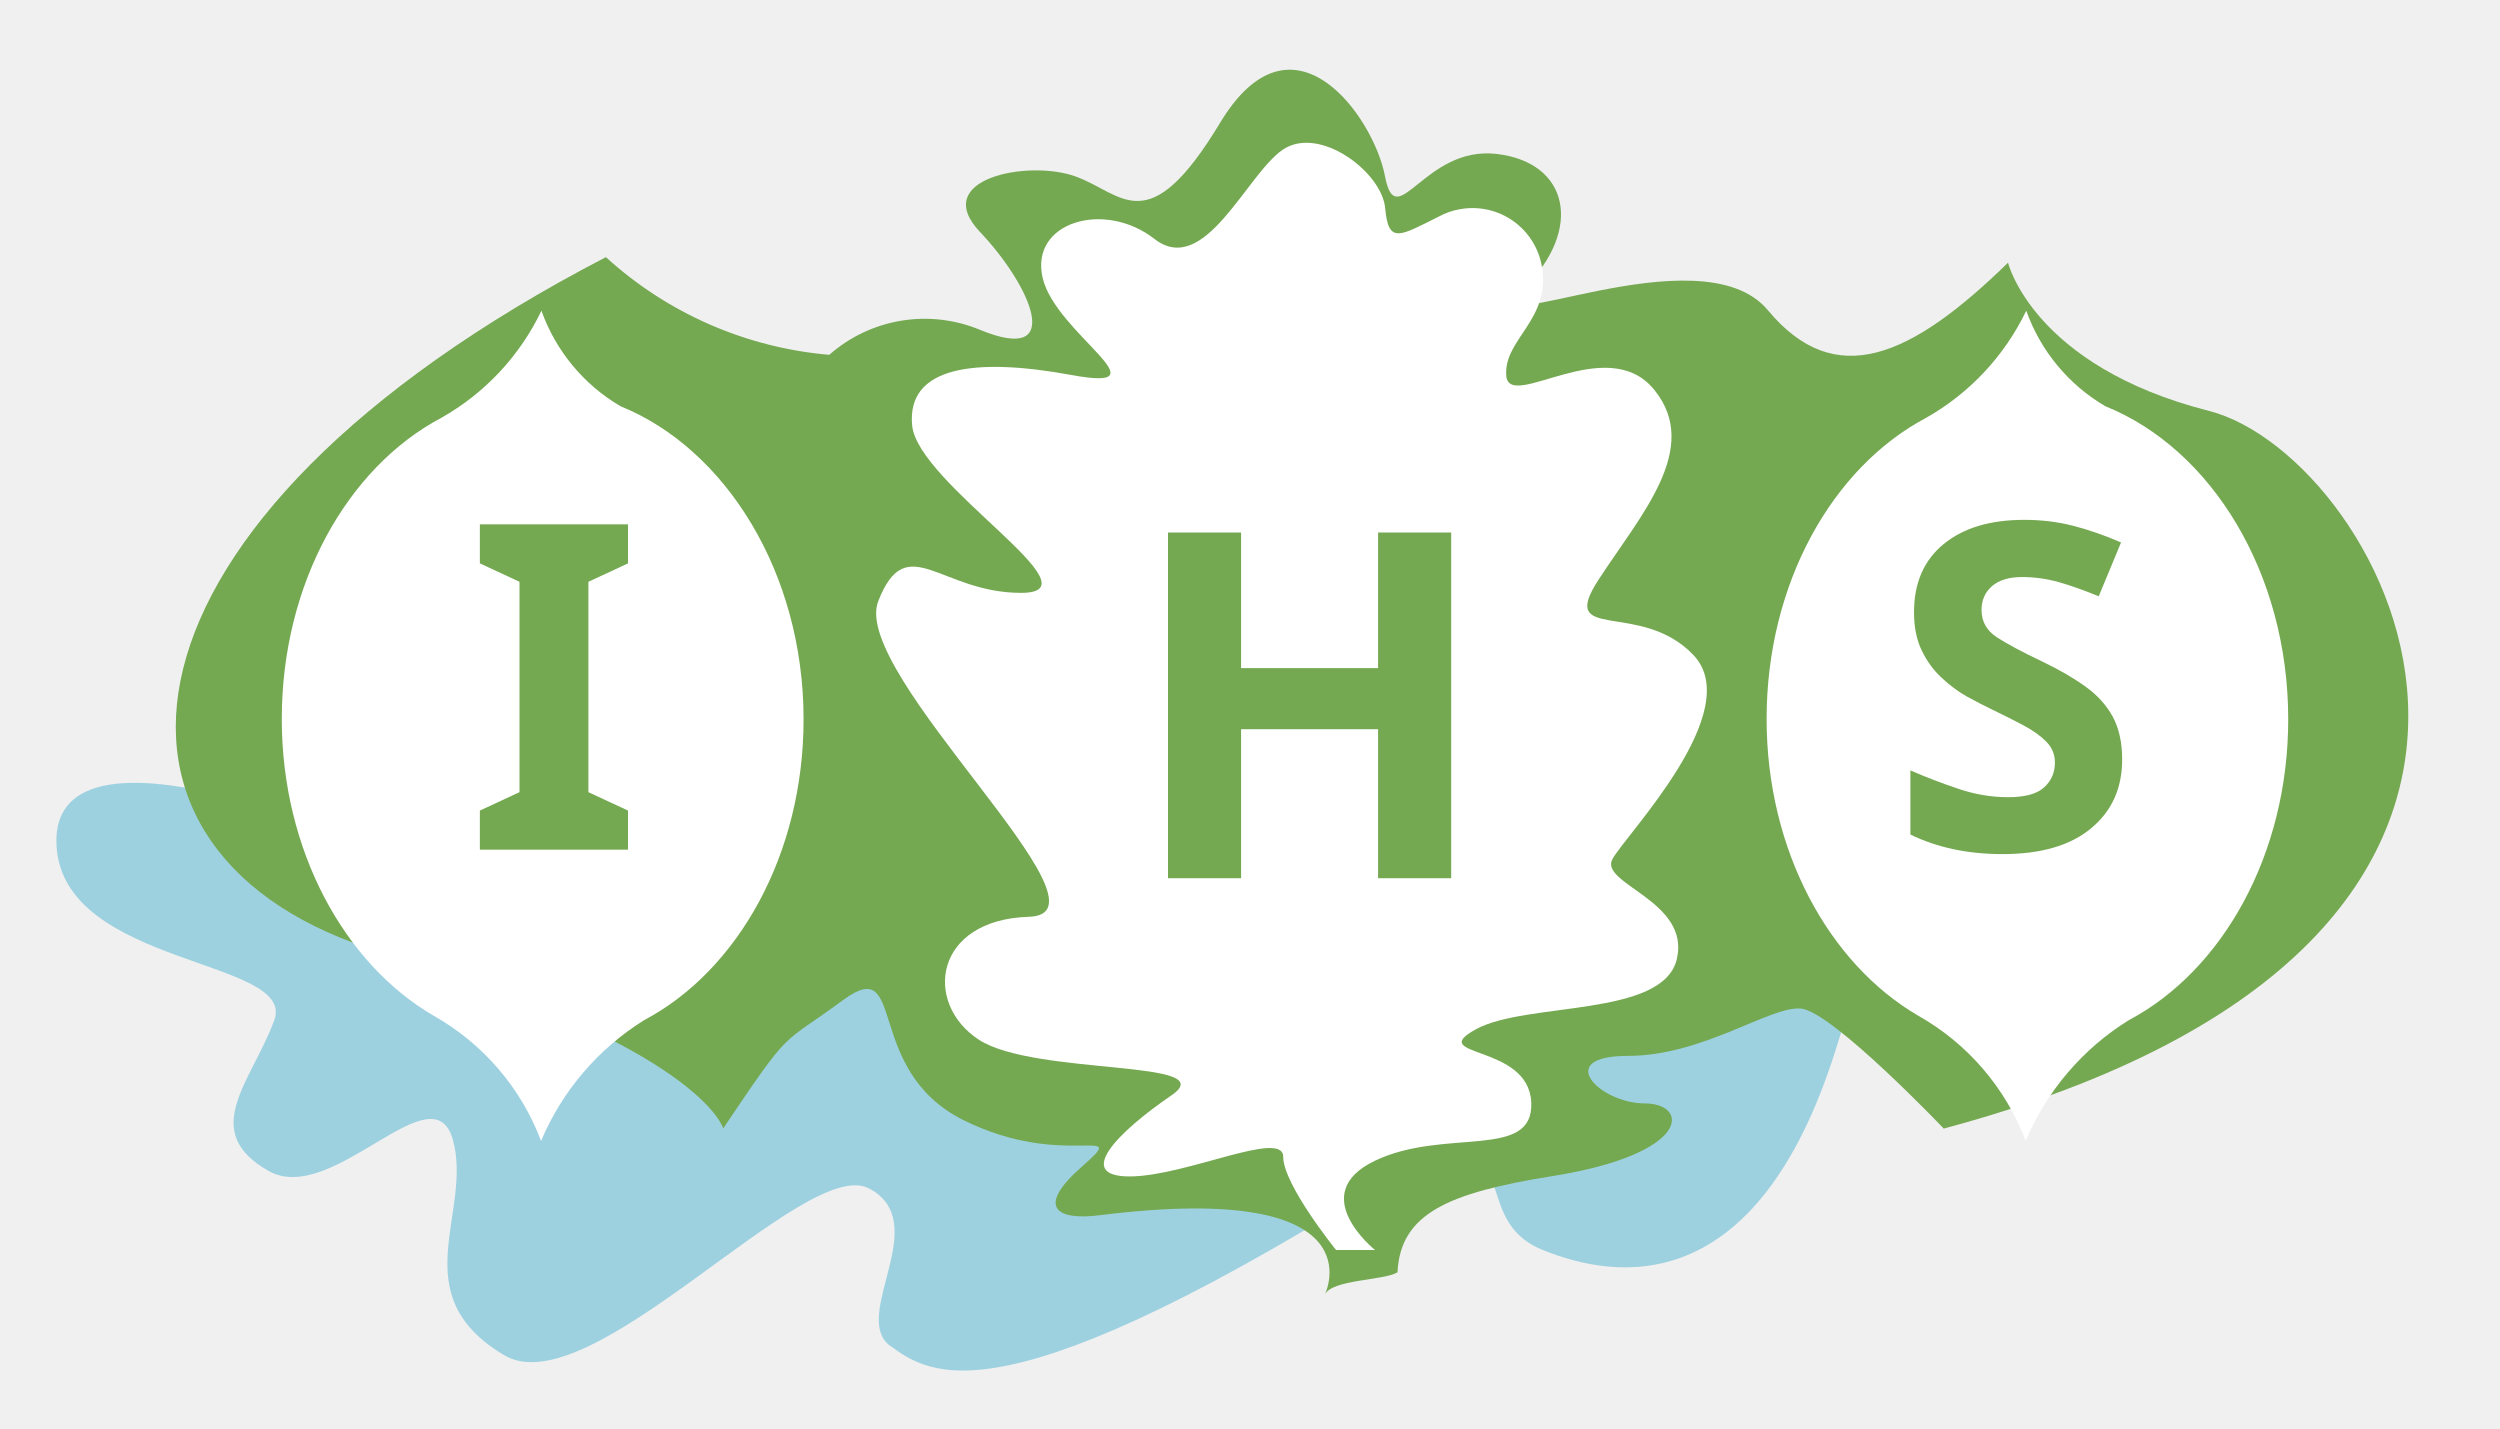
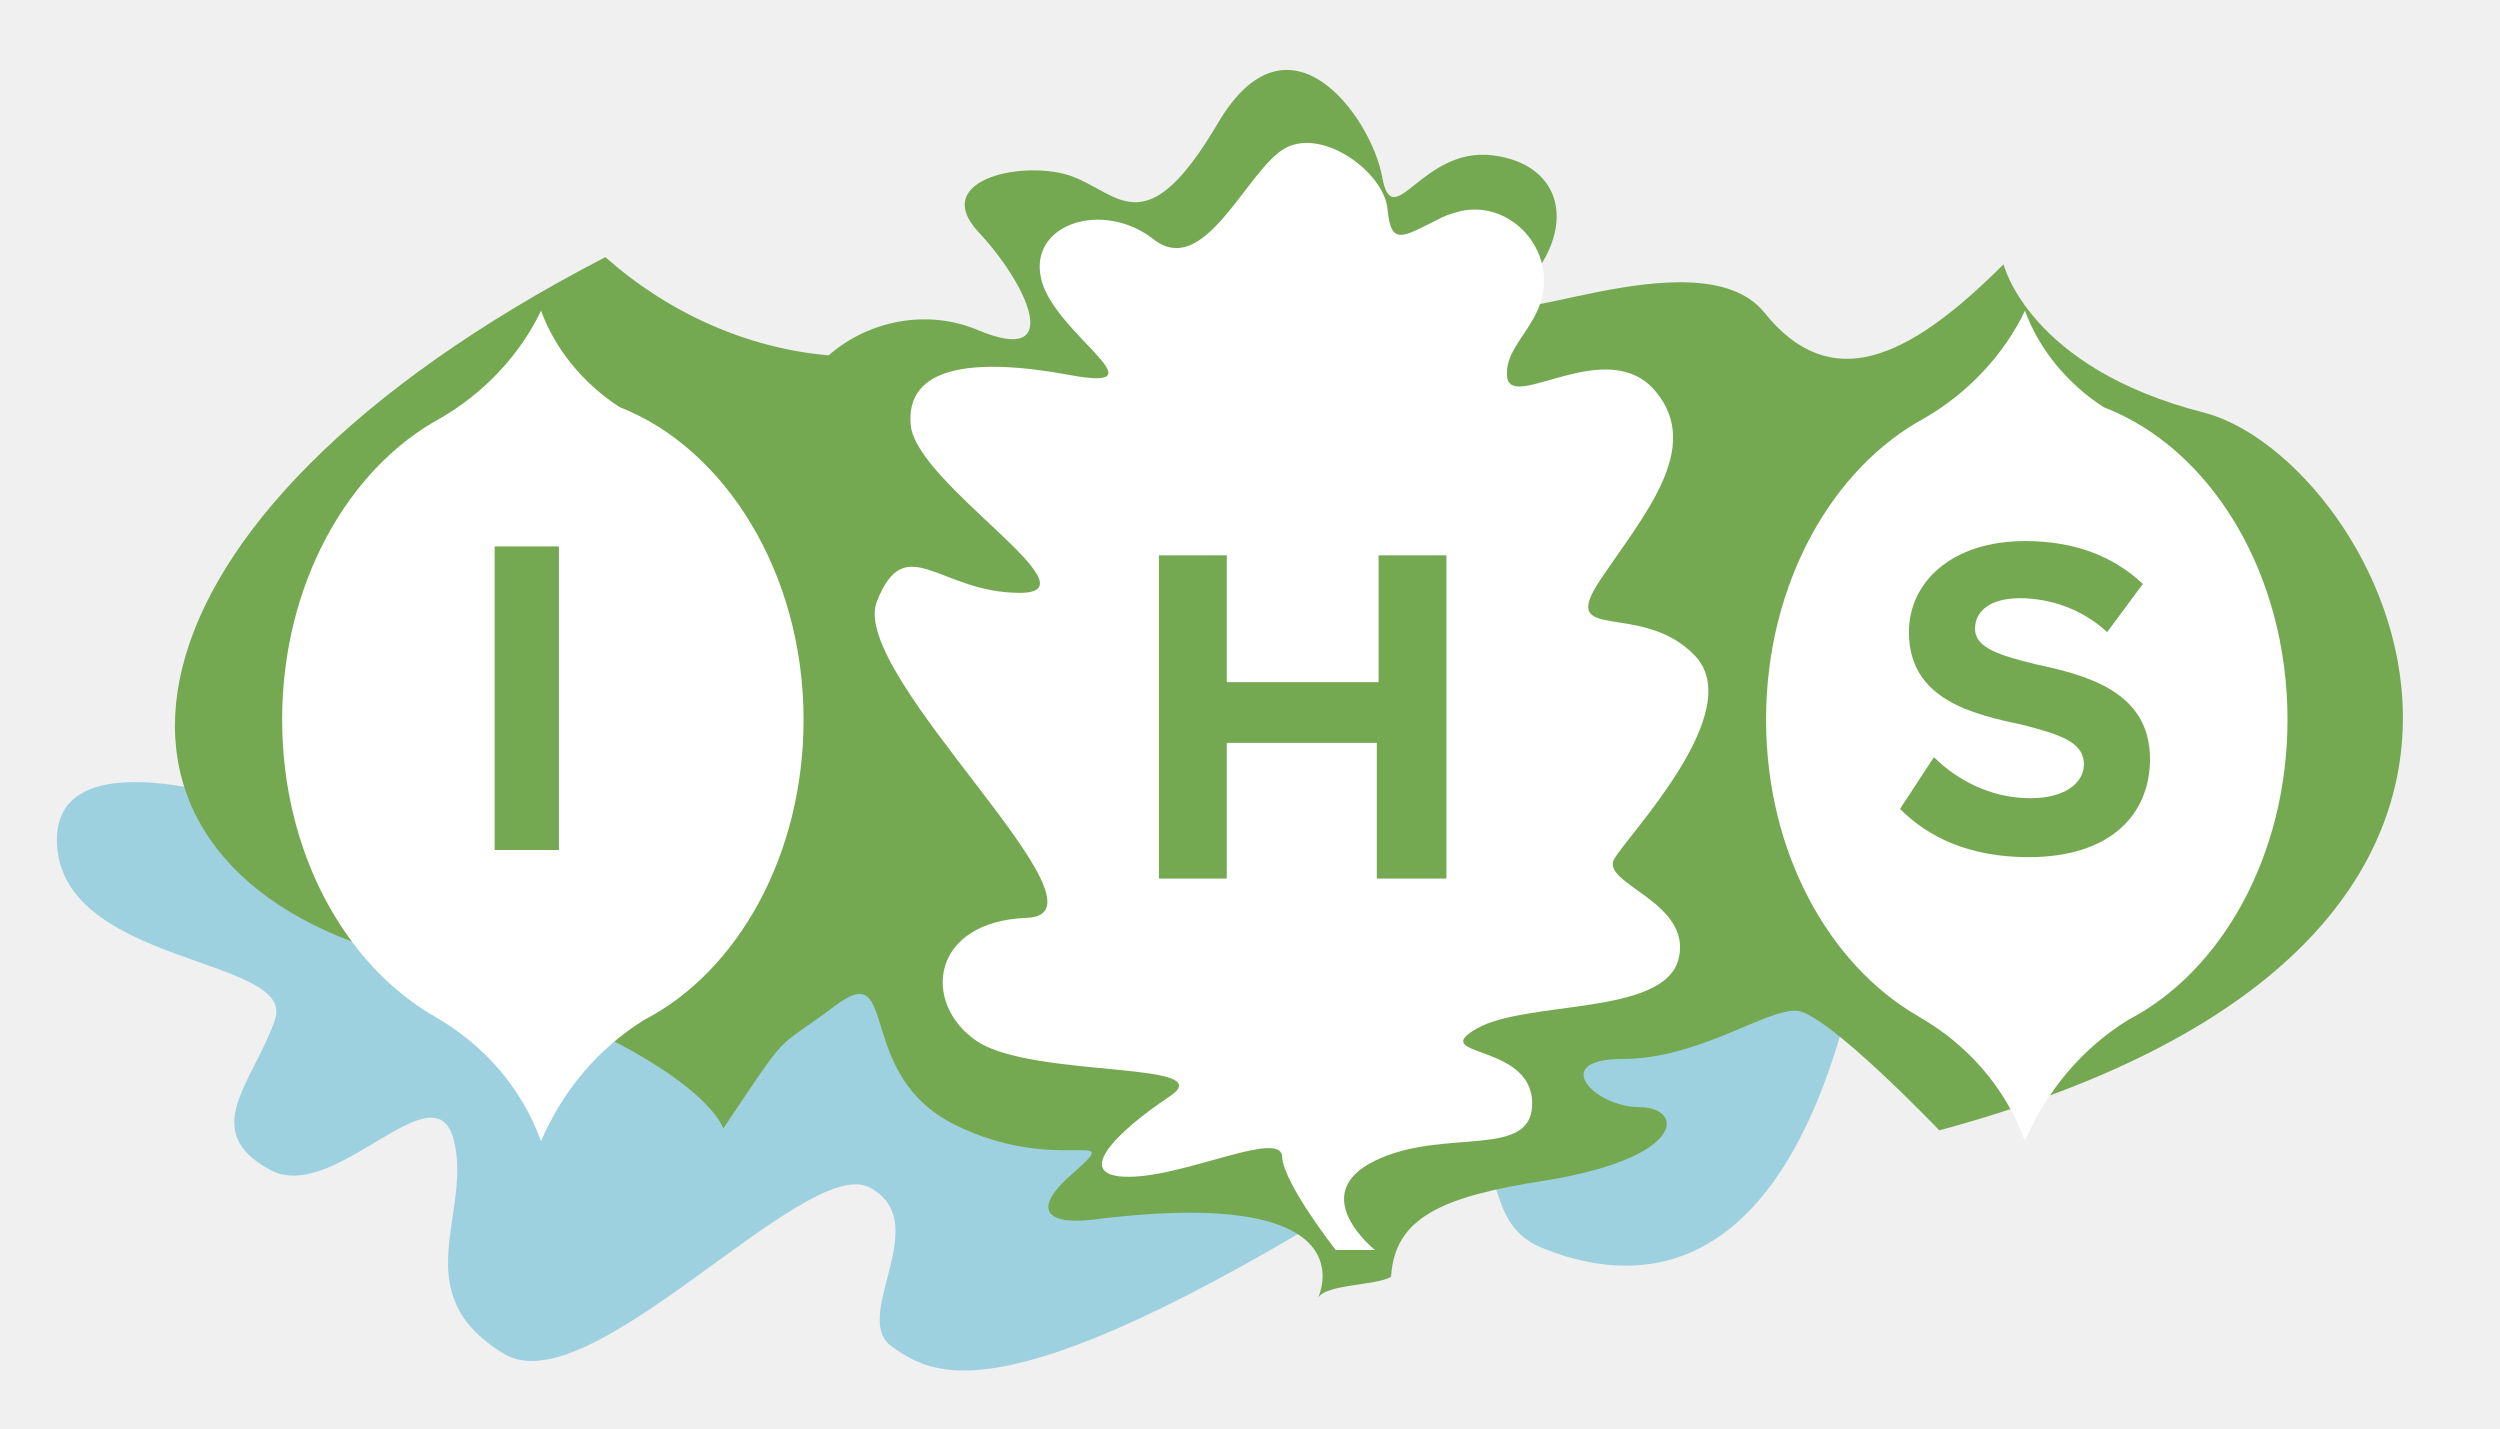
- <svg xmlns="http://www.w3.org/2000/svg" id="Layer_1" data-name="Layer 1" viewBox="0 0 140 80">
-   <defs>
-     <style>
-       .cls-1 {
-         fill: #9ed1e0;
-       }
- 
-       .cls-2, .cls-5, .cls-6 {
-         fill: #74a951;
-       }
- 
-       .cls-3 {
-         fill: #fff;
-       }
- 
-       .cls-4, .cls-5, .cls-6 {
-         isolation: isolate;
-       }
- 
-       .cls-5 {
-         font-size: 25.52px;
-       }
- 
-       .cls-5, .cls-6 {
-         font-family: ProximaNova-Bold, Proxima Nova;
-         font-weight: 700;
-       }
- 
-       .cls-6 {
-         font-size: 27.11px;
-       }
-     </style>
-   </defs>
-   <g id="logo">
-     <path id="Path_1" data-name="Path 1" class="cls-1" d="M15.36,45.44s-12.66-4.7-12.19,2,13.45,6.25,12.19,9.69-4.26,6.21-.31,8.45c3.59,2,9.22-5.79,10.32-1.72s-2.82,8.6,2.81,12C33,78.87,45.07,64.67,48.66,66.55s-.93,7,1.1,8.75C52.11,77,55.86,80,79.16,65.14c6.41-1.88,3,3.12,7.19,4.84s12,2.82,16.42-11.1a62.1,62.1,0,0,0,2.66-25.33Z" />
-     <path id="Path_2" data-name="Path 2" class="cls-2" d="M40.5,63.19s-1.25-4.54-19.08-9.85S5.31,29.25,33.93,14.4a21.27,21.27,0,0,0,12.51,5.47,8.08,8.08,0,0,1,8.44-1.4c4.85,2,2.82-2.51,0-5.48s2.66-4.06,5.32-3.12,4.06,3.75,8.13-3,8.6-.32,9.23,3,2.19-1.72,6.25-1.25,4.85,4.22,1.56,7.5S95.23,12.84,99,17.37s8,2.66,13.45-2.66c0,0,1.4,5.79,11.25,8.3s24.87,29.55-14.85,40.19c0,0-6.26-6.57-8-6.72s-5.47,2.65-9.69,2.65-1.56,2.66.94,2.66,2.66,2.82-5.16,4.07c-5.87.94-8.52,2.11-8.68,5.39-.78.47-3.67.39-4.07,1.25,0,0,3.18-6.42-12.58-4.45-2.51.32-3.6-.47-1-2.74,2.78-2.45-1,.23-6.65-2.58S50.82,53.35,47.22,56,44.4,57.4,40.5,63.19Z" />
-     <path id="Path_3" data-name="Path 3" class="cls-3" d="M45,40.28c0,7.57-3.68,14.07-8.93,16.85a14.68,14.68,0,0,0-5.77,6.76,13.54,13.54,0,0,0-6-7c-5-2.9-8.52-9.25-8.52-16.63,0-7.58,3.68-14.08,8.93-16.86a13.65,13.65,0,0,0,5.61-6,10.15,10.15,0,0,0,4.43,5.35C40.63,25.13,45,32.07,45,40.28Z" />
-     <path id="Path_4" data-name="Path 4" class="cls-3" d="M128.14,40.28c0,7.57-3.68,14.07-8.93,16.85a14.63,14.63,0,0,0-5.77,6.76,13.56,13.56,0,0,0-6-7c-5-2.9-8.51-9.25-8.51-16.63,0-7.58,3.68-14.08,8.93-16.86a13.71,13.71,0,0,0,5.61-6,10.15,10.15,0,0,0,4.43,5.35C123.82,25.13,128.14,32.07,128.14,40.28Z" />
-     <path id="Path_5" data-name="Path 5" class="cls-3" d="M74.82,70H77s-3.91-3.13,0-5,8.91,0,8.75-3.28-5.94-2.5-3.12-4.07S93.11,57,93.9,53.72s-4.38-4.22-3.6-5.62,7.5-8.3,4.53-11.42-7.65-.62-5.31-4.22,5.78-7.35,3.12-10.63-8.13,1.25-8.29-.79,2.5-3.12,2-6.09a3.94,3.94,0,0,0-4.56-3.24,3.76,3.76,0,0,0-1.22.42c-2.19,1.09-2.82,1.56-3-.47S73.88,7,71.84,8.38s-4.38,7.19-7.19,5-7-.94-6.26,2.19S65.43,22,60,21s-9.23-.47-8.92,2.82,10.64,9.38,6.1,9.38-6.41-3.6-8,.47,13.76,17.51,8.44,17.67-5.93,4.84-2.81,6.88,13.76,1.09,10.79,3.12-5.47,4.54-2.34,4.54,8.6-2.66,8.6-1.1S74.82,70,74.82,70Z" />
-     <g id="I" class="cls-4">
-       <text class="cls-5" transform="translate(26.06 47.58)">I</text>
+ <svg xmlns="http://www.w3.org/2000/svg" version="1.1" id="Layer_1" x="0px" y="0px" viewBox="0 0 140 80" style="enable-background:new 0 0 140 80;" xml:space="preserve">
+   <style type="text/css">
+ 	.st0{fill:#9ED1E0;}
+ 	.st1{fill:#74A951;}
+ 	.st2{fill:#FFFFFF;}
+ 	.st3{enable-background:new    ;}
+ </style>
+   <g>
+     <path id="Path_1" class="st0" d="M15.4,45.4c0,0-12.7-4.7-12.2,2s13.4,6.2,12.2,9.7s-4.3,6.2-0.3,8.4c3.6,2,9.2-5.8,10.3-1.7   s-2.8,8.6,2.8,12c4.8,3,16.9-11.2,20.5-9.3s-0.9,7,1.1,8.8c2.4,1.7,6.1,4.7,29.4-10.2c6.4-1.9,3,3.1,7.2,4.8s12,2.8,16.4-11.1   c2.6-8.2,3.5-16.8,2.7-25.3L15.4,45.4z" />
+     <path id="Path_2" class="st1" d="M40.5,63.2c0,0-1.2-4.5-19.1-9.9S5.3,29.2,33.9,14.4c3.5,3.1,7.9,5.1,12.5,5.5   c2.3-2,5.6-2.6,8.4-1.4c4.8,2,2.8-2.5,0-5.5s2.7-4.1,5.3-3.1s4.1,3.8,8.1-3s8.6-0.3,9.2,3s2.2-1.7,6.2-1.2s4.8,4.2,1.6,7.5   s9.9-3.3,13.6,1.3s8,2.7,13.4-2.7c0,0,1.4,5.8,11.2,8.3s24.9,29.5-14.8,40.2c0,0-6.3-6.6-8-6.7s-5.5,2.7-9.7,2.7s-1.6,2.7,0.9,2.7   s2.7,2.8-5.2,4.1c-5.9,0.9-8.5,2.1-8.7,5.4c-0.8,0.5-3.7,0.4-4.1,1.2c0,0,3.2-6.4-12.6-4.4c-2.5,0.3-3.6-0.5-1-2.7   c2.8-2.5-1,0.2-6.7-2.6s-3.1-9.4-6.7-6.7S44.4,57.4,40.5,63.2z" />
+     <path id="Path_3" class="st2" d="M45,40.3c0,7.6-3.7,14.1-8.9,16.8c-2.6,1.6-4.6,4-5.8,6.8c-1.1-3-3.2-5.4-6-7   c-5-2.9-8.5-9.2-8.5-16.6c0-7.6,3.7-14.1,8.9-16.9c2.4-1.4,4.4-3.5,5.6-6c0.8,2.2,2.4,4.1,4.4,5.4C40.6,25.1,45,32.1,45,40.3z" />
+     <path id="Path_4" class="st2" d="M128.1,40.3c0,7.6-3.7,14.1-8.9,16.8c-2.6,1.6-4.6,4-5.8,6.8c-1.1-3-3.2-5.4-6-7   c-5-2.9-8.5-9.2-8.5-16.6c0-7.6,3.7-14.1,8.9-16.9c2.4-1.4,4.4-3.5,5.6-6c0.8,2.2,2.4,4.1,4.4,5.4   C123.8,25.1,128.1,32.1,128.1,40.3z" />
+     <path id="Path_5" class="st2" d="M74.8,70H77c0,0-3.9-3.1,0-5s8.9,0,8.8-3.3s-5.9-2.5-3.1-4.1s10.5-0.7,11.3-3.9s-4.4-4.2-3.6-5.6   s7.5-8.3,4.5-11.4s-7.7-0.6-5.3-4.2s5.8-7.4,3.1-10.6s-8.1,1.2-8.3-0.8s2.5-3.1,2-6.1c-0.4-2.1-2.4-3.6-4.5-3.2c0,0,0,0,0,0   c-0.4,0.1-0.8,0.2-1.2,0.4c-2.2,1.1-2.8,1.6-3-0.5S73.9,7,71.8,8.4s-4.4,7.2-7.2,5s-7-0.9-6.3,2.2s7,6.4,1.6,5.4s-9.2-0.5-8.9,2.8   s10.6,9.4,6.1,9.4s-6.4-3.6-8,0.5s13.8,17.5,8.4,17.7s-5.9,4.8-2.8,6.9s13.8,1.1,10.8,3.1s-5.5,4.5-2.3,4.5s8.6-2.7,8.6-1.1   C71.9,66.3,74.8,70,74.8,70z" />
+     <g id="I">
+       <g class="st3">
+         <path class="st1" d="M27.7,30.6h3.6v17h-3.6V30.6z" />
+       </g>
    </g>
-     <g id="H" class="cls-4">
-       <text class="cls-6" transform="translate(62.97 49.18)">H</text>
+     <g id="H">
+       <g class="st3">
+         <path class="st1" d="M77.2,41.6h-8.5v7.6h-3.8V31.1h3.8v7.1h8.5v-7.1H81v18.1h-3.9V41.6z" />
+       </g>
    </g>
-     <g id="S" class="cls-4">
-       <text class="cls-5" transform="translate(105.81 47.58)">S</text>
+     <g id="S">
+       <g class="st3">
+         <path class="st1" d="M108.3,42.4c1.2,1.2,3.1,2.3,5.4,2.3c2,0,3-0.9,3-1.9c0-1.3-1.5-1.7-3.4-2.2c-2.8-0.6-6.4-1.4-6.4-5.2     c0-2.8,2.4-5.1,6.5-5.1c2.7,0,4.9,0.8,6.6,2.4l-2,2.7c-1.4-1.3-3.2-1.9-4.9-1.9c-1.6,0-2.5,0.7-2.5,1.7c0,1.1,1.4,1.5,3.4,2     c2.8,0.6,6.4,1.5,6.4,5.3c0,3.1-2.2,5.5-6.8,5.5c-3.3,0-5.6-1.1-7.2-2.7L108.3,42.4z" />
+       </g>
    </g>
  </g>
</svg>
